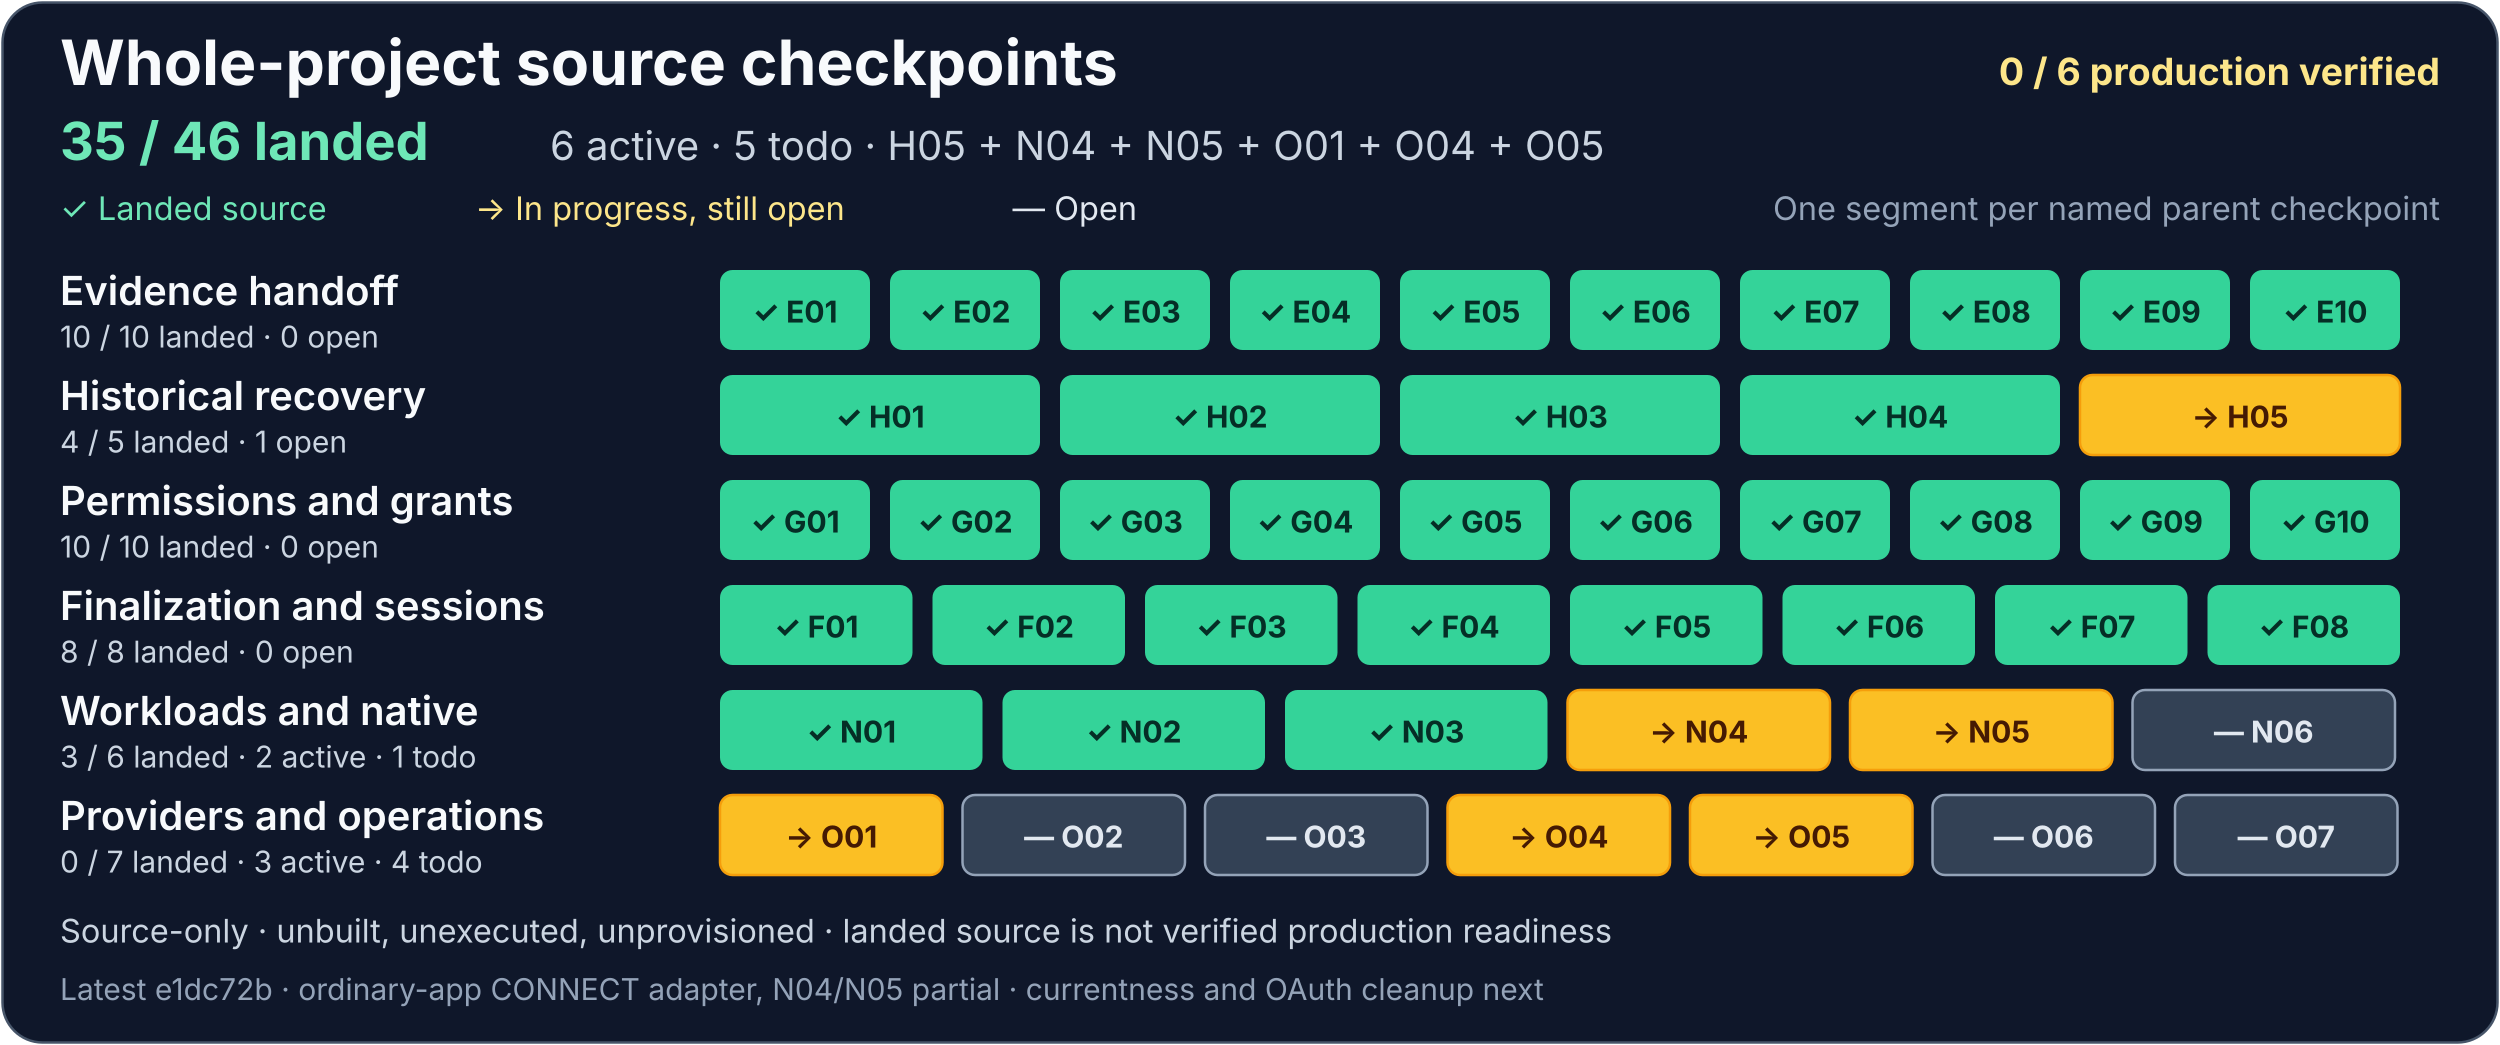
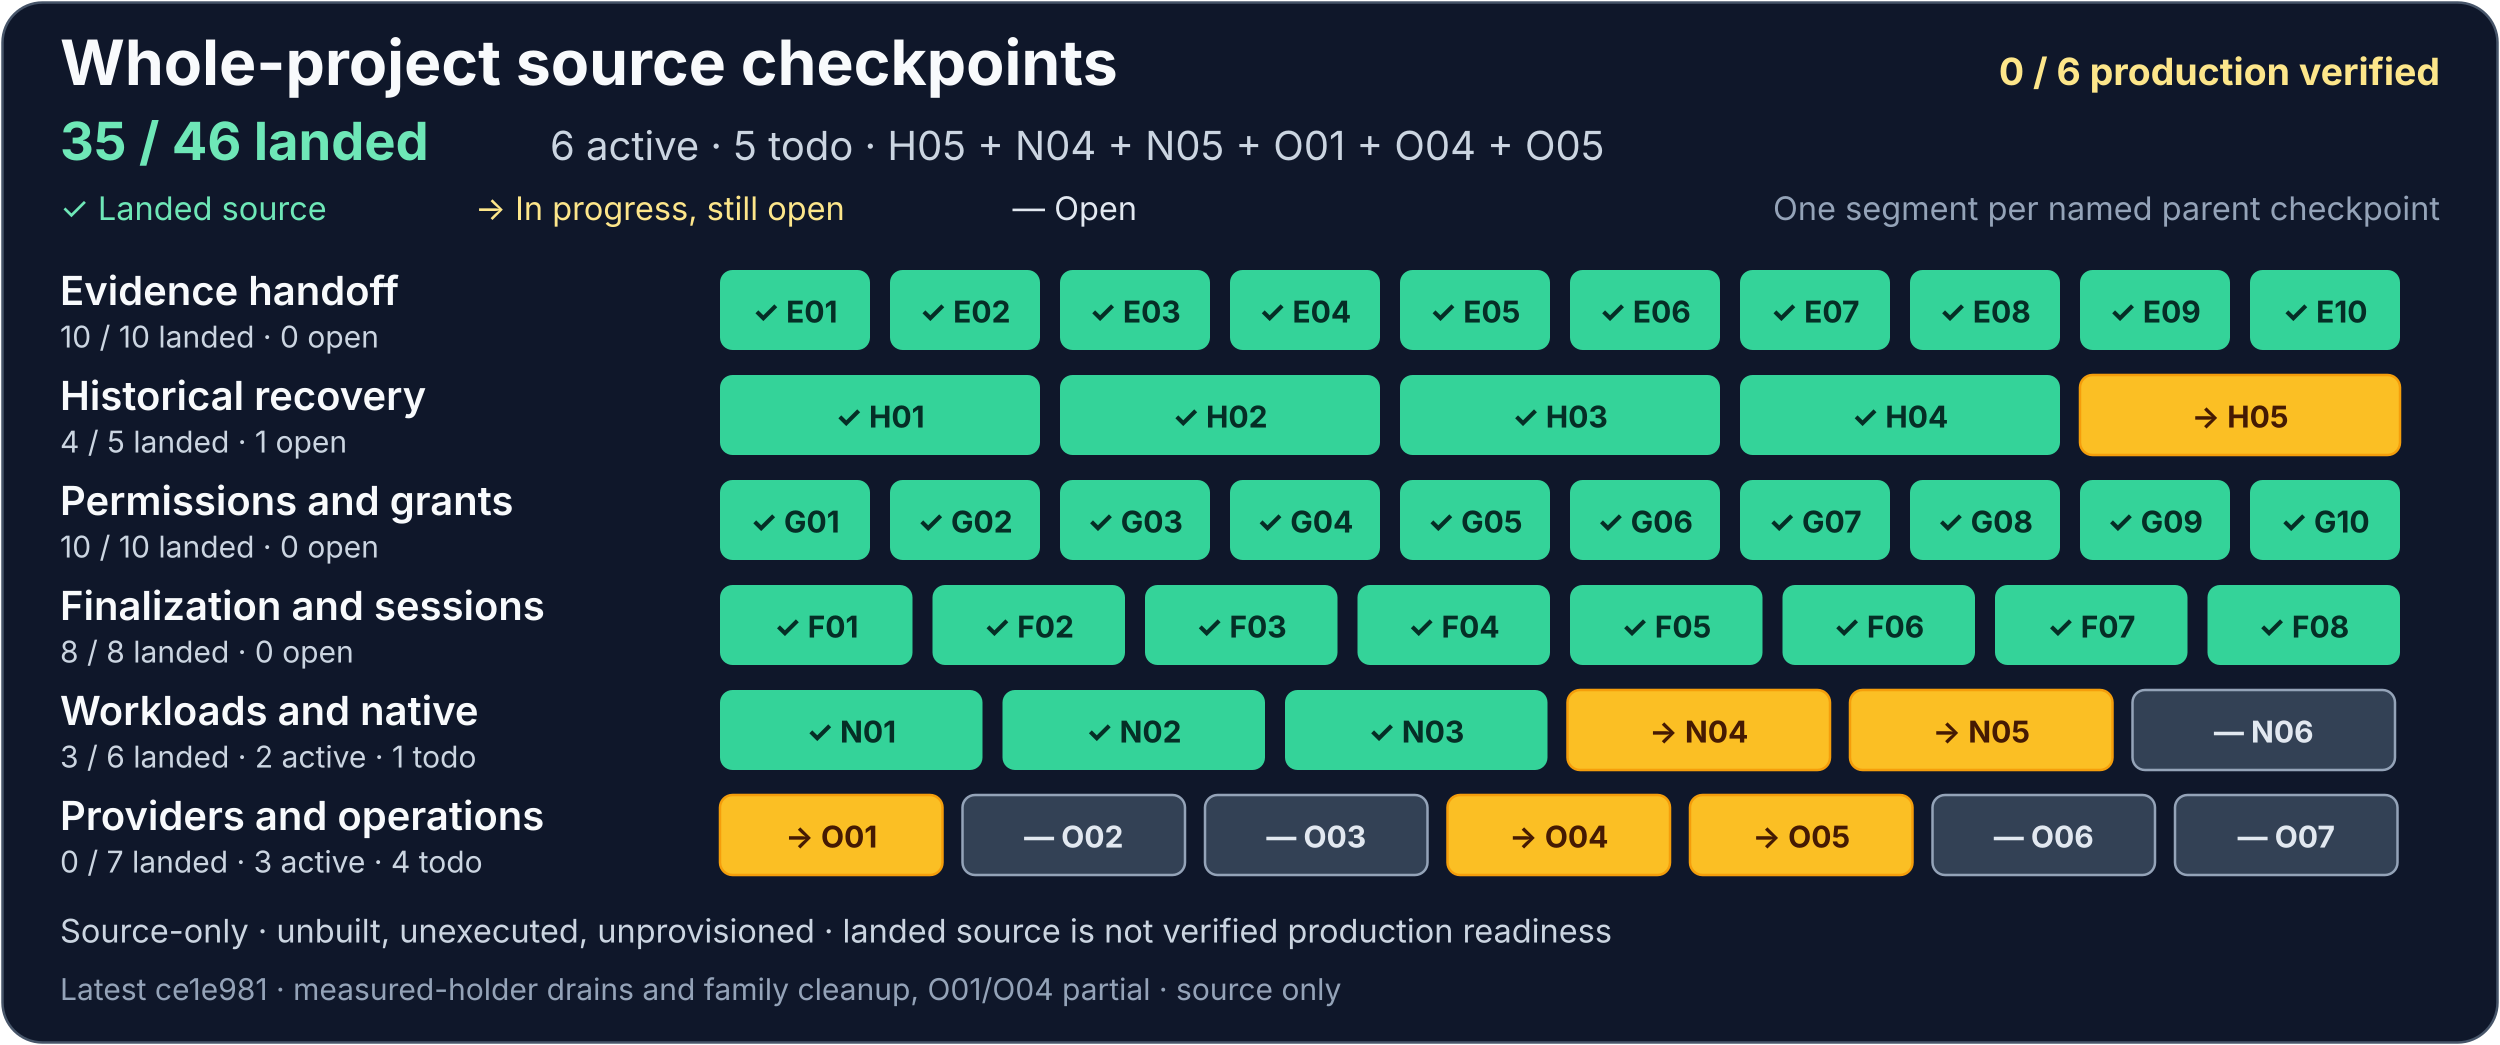
<svg xmlns="http://www.w3.org/2000/svg" width="1000" height="418" viewBox="0 0 1000 418" role="img" aria-labelledby="project-title project-description">
  <rect x="1" y="1" width="998" height="416" rx="16" fill="#0f172a" stroke="#475569" />
  <g font-family="system-ui, -apple-system, Segoe UI, sans-serif">
    <text x="24" y="34" fill="#f8fafc" font-size="25" font-weight="700">Whole-project source checkpoints</text>
    <text x="976" y="34" text-anchor="end" fill="#fde68a" font-size="15" font-weight="700">0 / 6 production verified</text>
    <text x="24" y="64" fill="#6ee7b7" font-size="21" font-weight="700">35 / 46 landed</text>
    <text x="220" y="64" fill="#cbd5e1" font-size="16">6 active · 5 todo · H05 + N04 + N05 + O01 + O04 + O05</text>
    <text x="24" y="88" fill="#6ee7b7" font-size="13">✓ Landed source</text>
    <text x="190" y="88" fill="#fde68a" font-size="13">→ In progress, still open</text>
    <text x="405" y="88" fill="#e2e8f0" font-size="13">— Open</text>
    <text x="976" y="88" text-anchor="end" fill="#94a3b8" font-size="13">One segment per named parent checkpoint</text>
    <g aria-label="Evidence handoff: 10 of 10 landed, zero open">
      <text x="24" y="122" fill="#f8fafc" font-size="16" font-weight="600">Evidence handoff</text>
      <text x="24" y="139" fill="#cbd5e1" font-size="12">10 / 10 landed · 0 open</text>
      <g fill="#34d399">
        <rect x="288" y="108" width="60" height="32" rx="5" />
        <rect x="356" y="108" width="60" height="32" rx="5" />
        <rect x="424" y="108" width="60" height="32" rx="5" />
        <rect x="492" y="108" width="60" height="32" rx="5" />
        <rect x="560" y="108" width="60" height="32" rx="5" />
        <rect x="628" y="108" width="60" height="32" rx="5" />
        <rect x="696" y="108" width="60" height="32" rx="5" />
        <rect x="764" y="108" width="60" height="32" rx="5" />
        <rect x="832" y="108" width="60" height="32" rx="5" />
        <rect x="900" y="108" width="60" height="32" rx="5" />
      </g>
      <g fill="#052e26" font-size="12" font-weight="700" text-anchor="middle">
        <text x="318" y="129">✓ E01</text>
        <text x="386" y="129">✓ E02</text>
        <text x="454" y="129">✓ E03</text>
        <text x="522" y="129">✓ E04</text>
        <text x="590" y="129">✓ E05</text>
        <text x="658" y="129">✓ E06</text>
        <text x="726" y="129">✓ E07</text>
        <text x="794" y="129">✓ E08</text>
        <text x="862" y="129">✓ E09</text>
        <text x="930" y="129">✓ E10</text>
      </g>
    </g>
    <g aria-label="Historical recovery: 4 of 5 landed, one open">
      <text x="24" y="164" fill="#f8fafc" font-size="16" font-weight="600">Historical recovery</text>
      <text x="24" y="181" fill="#cbd5e1" font-size="12">4 / 5 landed · 1 open</text>
      <g fill="#34d399">
        <rect x="288" y="150" width="128" height="32" rx="5" />
        <rect x="424" y="150" width="128" height="32" rx="5" />
        <rect x="560" y="150" width="128" height="32" rx="5" />
        <rect x="696" y="150" width="128" height="32" rx="5" />
      </g>
      <a href="https://github.com/AndrewMohawk/serverware/commit/8af9c50398304ee69f9c3af85b1f4a52e4f2f6c0">
        <rect x="832" y="150" width="128" height="32" rx="5" fill="#fbbf24" stroke="#f59e0b" />
      </a>
      <g fill="#052e26" font-size="12" font-weight="700" text-anchor="middle">
        <text x="352" y="171">✓ H01</text>
        <text x="488" y="171">✓ H02</text>
        <text x="624" y="171">✓ H03</text>
        <text x="760" y="171">✓ H04</text>
        <text x="896" y="171" fill="#451a03">→ H05</text>
      </g>
    </g>
    <g aria-label="Permissions and grants: 10 of 10 landed, zero open">
      <text x="24" y="206" fill="#f8fafc" font-size="16" font-weight="600">Permissions and grants</text>
      <text x="24" y="223" fill="#cbd5e1" font-size="12">10 / 10 landed · 0 open</text>
      <g fill="#34d399">
        <rect x="288" y="192" width="60" height="32" rx="5" />
        <rect x="356" y="192" width="60" height="32" rx="5" />
        <rect x="424" y="192" width="60" height="32" rx="5" />
        <rect x="492" y="192" width="60" height="32" rx="5" />
        <rect x="560" y="192" width="60" height="32" rx="5" />
        <rect x="628" y="192" width="60" height="32" rx="5" />
        <rect x="696" y="192" width="60" height="32" rx="5" />
        <rect x="764" y="192" width="60" height="32" rx="5" />
        <rect x="832" y="192" width="60" height="32" rx="5" />
        <rect x="900" y="192" width="60" height="32" rx="5" />
      </g>
      <g fill="#052e26" font-size="12" font-weight="700" text-anchor="middle">
        <text x="318" y="213">✓ G01</text>
        <text x="386" y="213">✓ G02</text>
        <text x="454" y="213">✓ G03</text>
        <text x="522" y="213">✓ G04</text>
        <text x="590" y="213">✓ G05</text>
        <text x="658" y="213">✓ G06</text>
        <text x="726" y="213">✓ G07</text>
        <text x="794" y="213">✓ G08</text>
        <text x="862" y="213">✓ G09</text>
        <text x="930" y="213">✓ G10</text>
      </g>
    </g>
    <g aria-label="Finalization and sessions: 8 of 8 landed, zero open">
      <text x="24" y="248" fill="#f8fafc" font-size="16" font-weight="600">Finalization and sessions</text>
      <text x="24" y="265" fill="#cbd5e1" font-size="12">8 / 8 landed · 0 open</text>
      <g fill="#34d399">
        <rect x="288" y="234" width="77" height="32" rx="5" />
        <rect x="373" y="234" width="77" height="32" rx="5" />
        <rect x="458" y="234" width="77" height="32" rx="5" />
        <rect x="543" y="234" width="77" height="32" rx="5" />
        <rect x="628" y="234" width="77" height="32" rx="5" />
        <rect x="713" y="234" width="77" height="32" rx="5" />
        <rect x="798" y="234" width="77" height="32" rx="5" />
      </g>
      <rect x="883" y="234" width="77" height="32" rx="5" fill="#34d399" />
      <g fill="#052e26" font-size="12" font-weight="700" text-anchor="middle">
        <text x="326.5" y="255">✓ F01</text>
        <text x="411.5" y="255">✓ F02</text>
        <text x="496.5" y="255">✓ F03</text>
        <text x="581.5" y="255">✓ F04</text>
        <text x="666.5" y="255">✓ F05</text>
        <text x="751.5" y="255">✓ F06</text>
        <text x="836.5" y="255">✓ F07</text>
        <text x="921.5" y="255">✓ F08</text>
      </g>
    </g>
    <g aria-label="Workloads and native: 3 of 6 landed, two active and one todo">
      <text x="24" y="290" fill="#f8fafc" font-size="16" font-weight="600">Workloads and native</text>
      <text x="24" y="307" fill="#cbd5e1" font-size="12">3 / 6 landed · 2 active · 1 todo</text>
      <g fill="#34d399">
        <rect x="288" y="276" width="105" height="32" rx="5" />
        <rect x="401" y="276" width="105" height="32" rx="5" />
        <rect x="514" y="276" width="105" height="32" rx="5" />
      </g>
      <g fill="#334155" stroke="#94a3b8">
        <a href="https://github.com/AndrewMohawk/serverware/commit/e1dc72bdaadca4bbbfcf83108d63305b61ec2f88">
          <rect x="627" y="276" width="105" height="32" rx="5" fill="#fbbf24" stroke="#f59e0b" />
        </a>
        <a href="https://github.com/AndrewMohawk/serverware/commit/e1dc72bdaadca4bbbfcf83108d63305b61ec2f88">
          <rect x="740" y="276" width="105" height="32" rx="5" fill="#fbbf24" stroke="#f59e0b" />
        </a>
        <rect x="853" y="276" width="105" height="32" rx="5" />
      </g>
      <g font-size="12" font-weight="700" text-anchor="middle">
        <text x="340.5" y="297" fill="#052e26">✓ N01</text>
        <text x="453.5" y="297" fill="#052e26">✓ N02</text>
        <text x="566.5" y="297" fill="#052e26">✓ N03</text>
        <text x="679.5" y="297" fill="#451a03">→ N04</text>
        <text x="792.5" y="297" fill="#451a03">→ N05</text>
        <text x="905.5" y="297" fill="#e2e8f0">— N06</text>
      </g>
    </g>
    <g aria-label="Providers and operations: zero of 7 landed, three active and four todo">
      <text x="24" y="332" fill="#f8fafc" font-size="16" font-weight="600">Providers and operations</text>
      <text x="24" y="349" fill="#cbd5e1" font-size="12">0 / 7 landed · 3 active · 4 todo</text>
      <g fill="#334155" stroke="#94a3b8">
-         <a href="https://github.com/AndrewMohawk/serverware/commit/8e6e265fb8808d128f5fd40deacc8716aadaec45">
+         <a href="https://github.com/AndrewMohawk/serverware/commit/ce1e981cb9678f2ef510ff252c68b7772ef33872">
          <rect x="288" y="318" width="89" height="32" rx="5" fill="#fbbf24" stroke="#f59e0b" />
        </a>
        <rect x="385" y="318" width="89" height="32" rx="5" />
        <rect x="482" y="318" width="89" height="32" rx="5" />
-         <a href="https://github.com/AndrewMohawk/serverware/commit/8e6e265fb8808d128f5fd40deacc8716aadaec45">
+         <a href="https://github.com/AndrewMohawk/serverware/commit/ce1e981cb9678f2ef510ff252c68b7772ef33872">
          <rect x="579" y="318" width="89" height="32" rx="5" fill="#fbbf24" stroke="#f59e0b" />
        </a>
        <a href="https://github.com/AndrewMohawk/serverware/commit/b499aff6b57d0844c1f121ded095b21f3a428572">
          <rect x="676" y="318" width="89" height="32" rx="5" fill="#fbbf24" stroke="#f59e0b" />
        </a>
        <rect x="773" y="318" width="89" height="32" rx="5" />
        <rect x="870" y="318" width="89" height="32" rx="5" />
      </g>
      <g fill="#e2e8f0" font-size="12" font-weight="700" text-anchor="middle">
        <text x="332.5" y="339" fill="#451a03">→ O01</text>
        <text x="429.5" y="339">— O02</text>
        <text x="526.5" y="339">— O03</text>
        <text x="623.5" y="339" fill="#451a03">→ O04</text>
        <text x="720.5" y="339" fill="#451a03">→ O05</text>
        <text x="817.5" y="339">— O06</text>
        <text x="914.5" y="339">— O07</text>
      </g>
    </g>
    <text x="24" y="377" fill="#cbd5e1" font-size="13">Source-only · unbuilt, unexecuted, unprovisioned · landed source is not verified production readiness</text>
-     <text x="24" y="400" fill="#94a3b8" font-size="12">Latest e1dc72b · ordinary-app CONNECT adapter, N04/N05 partial · currentness and OAuth cleanup next</text>
+     <text x="24" y="400" fill="#94a3b8" font-size="12">Latest ce1e981 · measured-holder drains and family cleanup, O01/O04 partial · source only</text>
  </g>
</svg>
